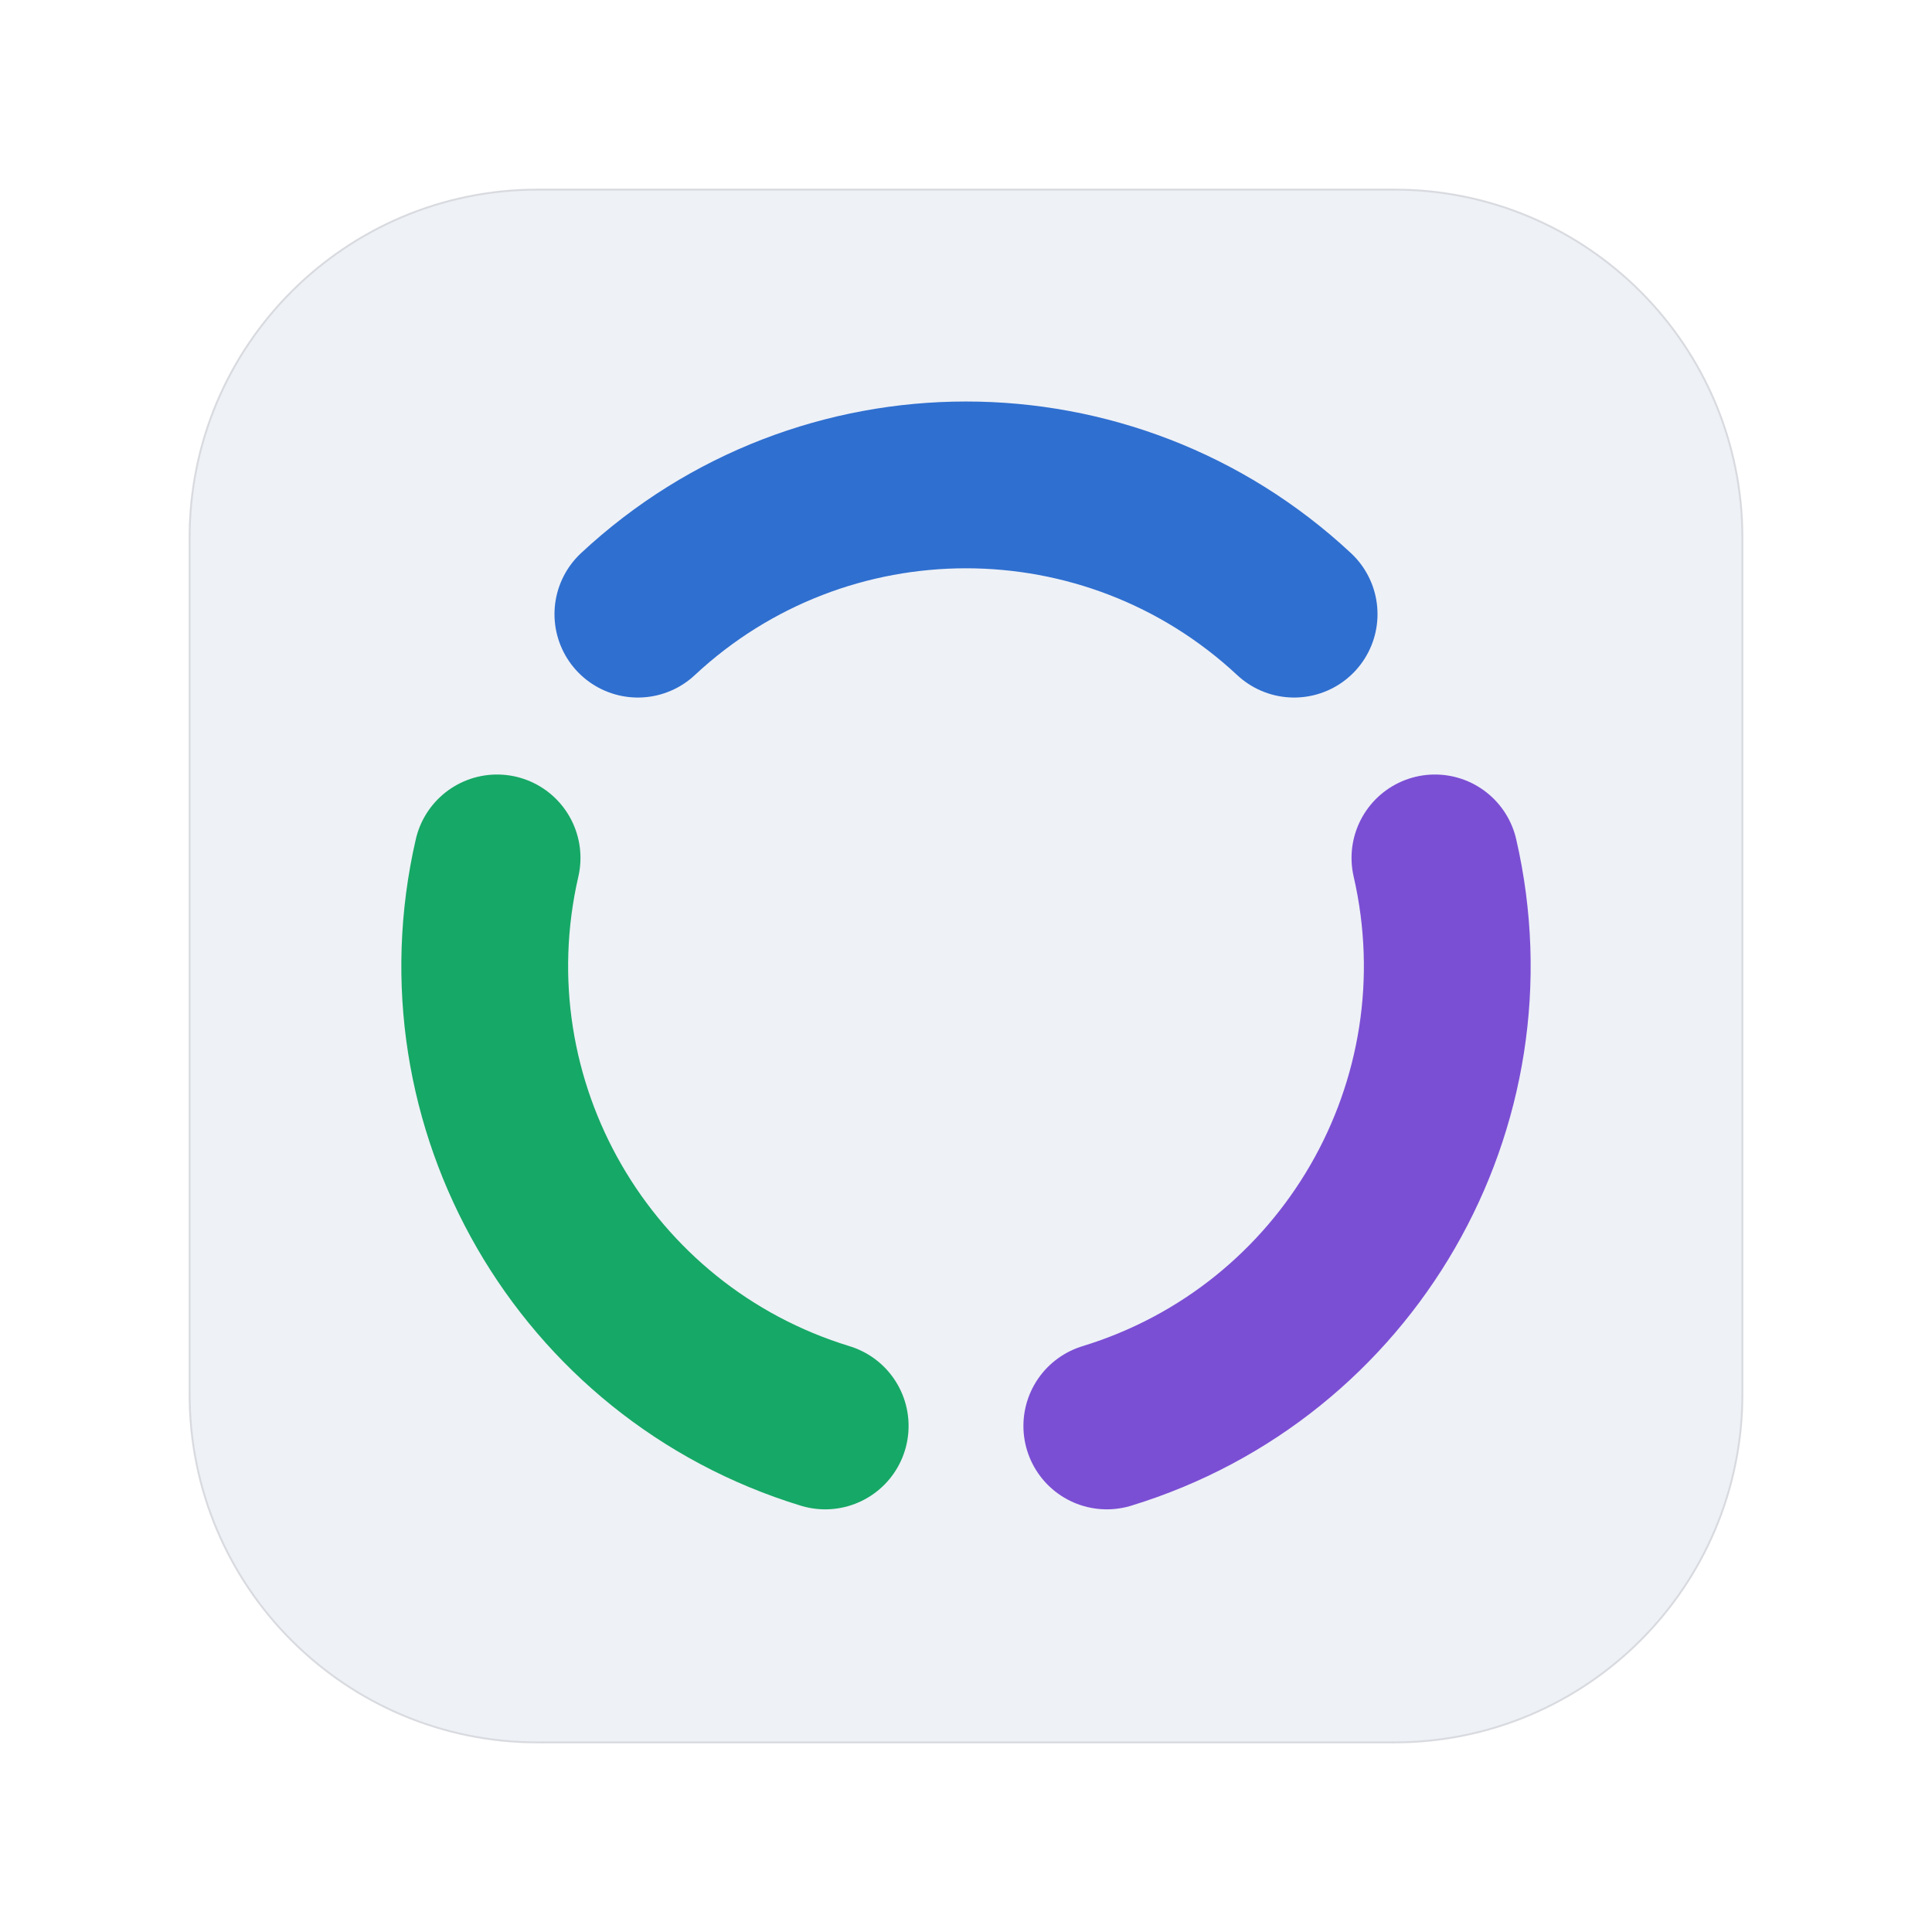
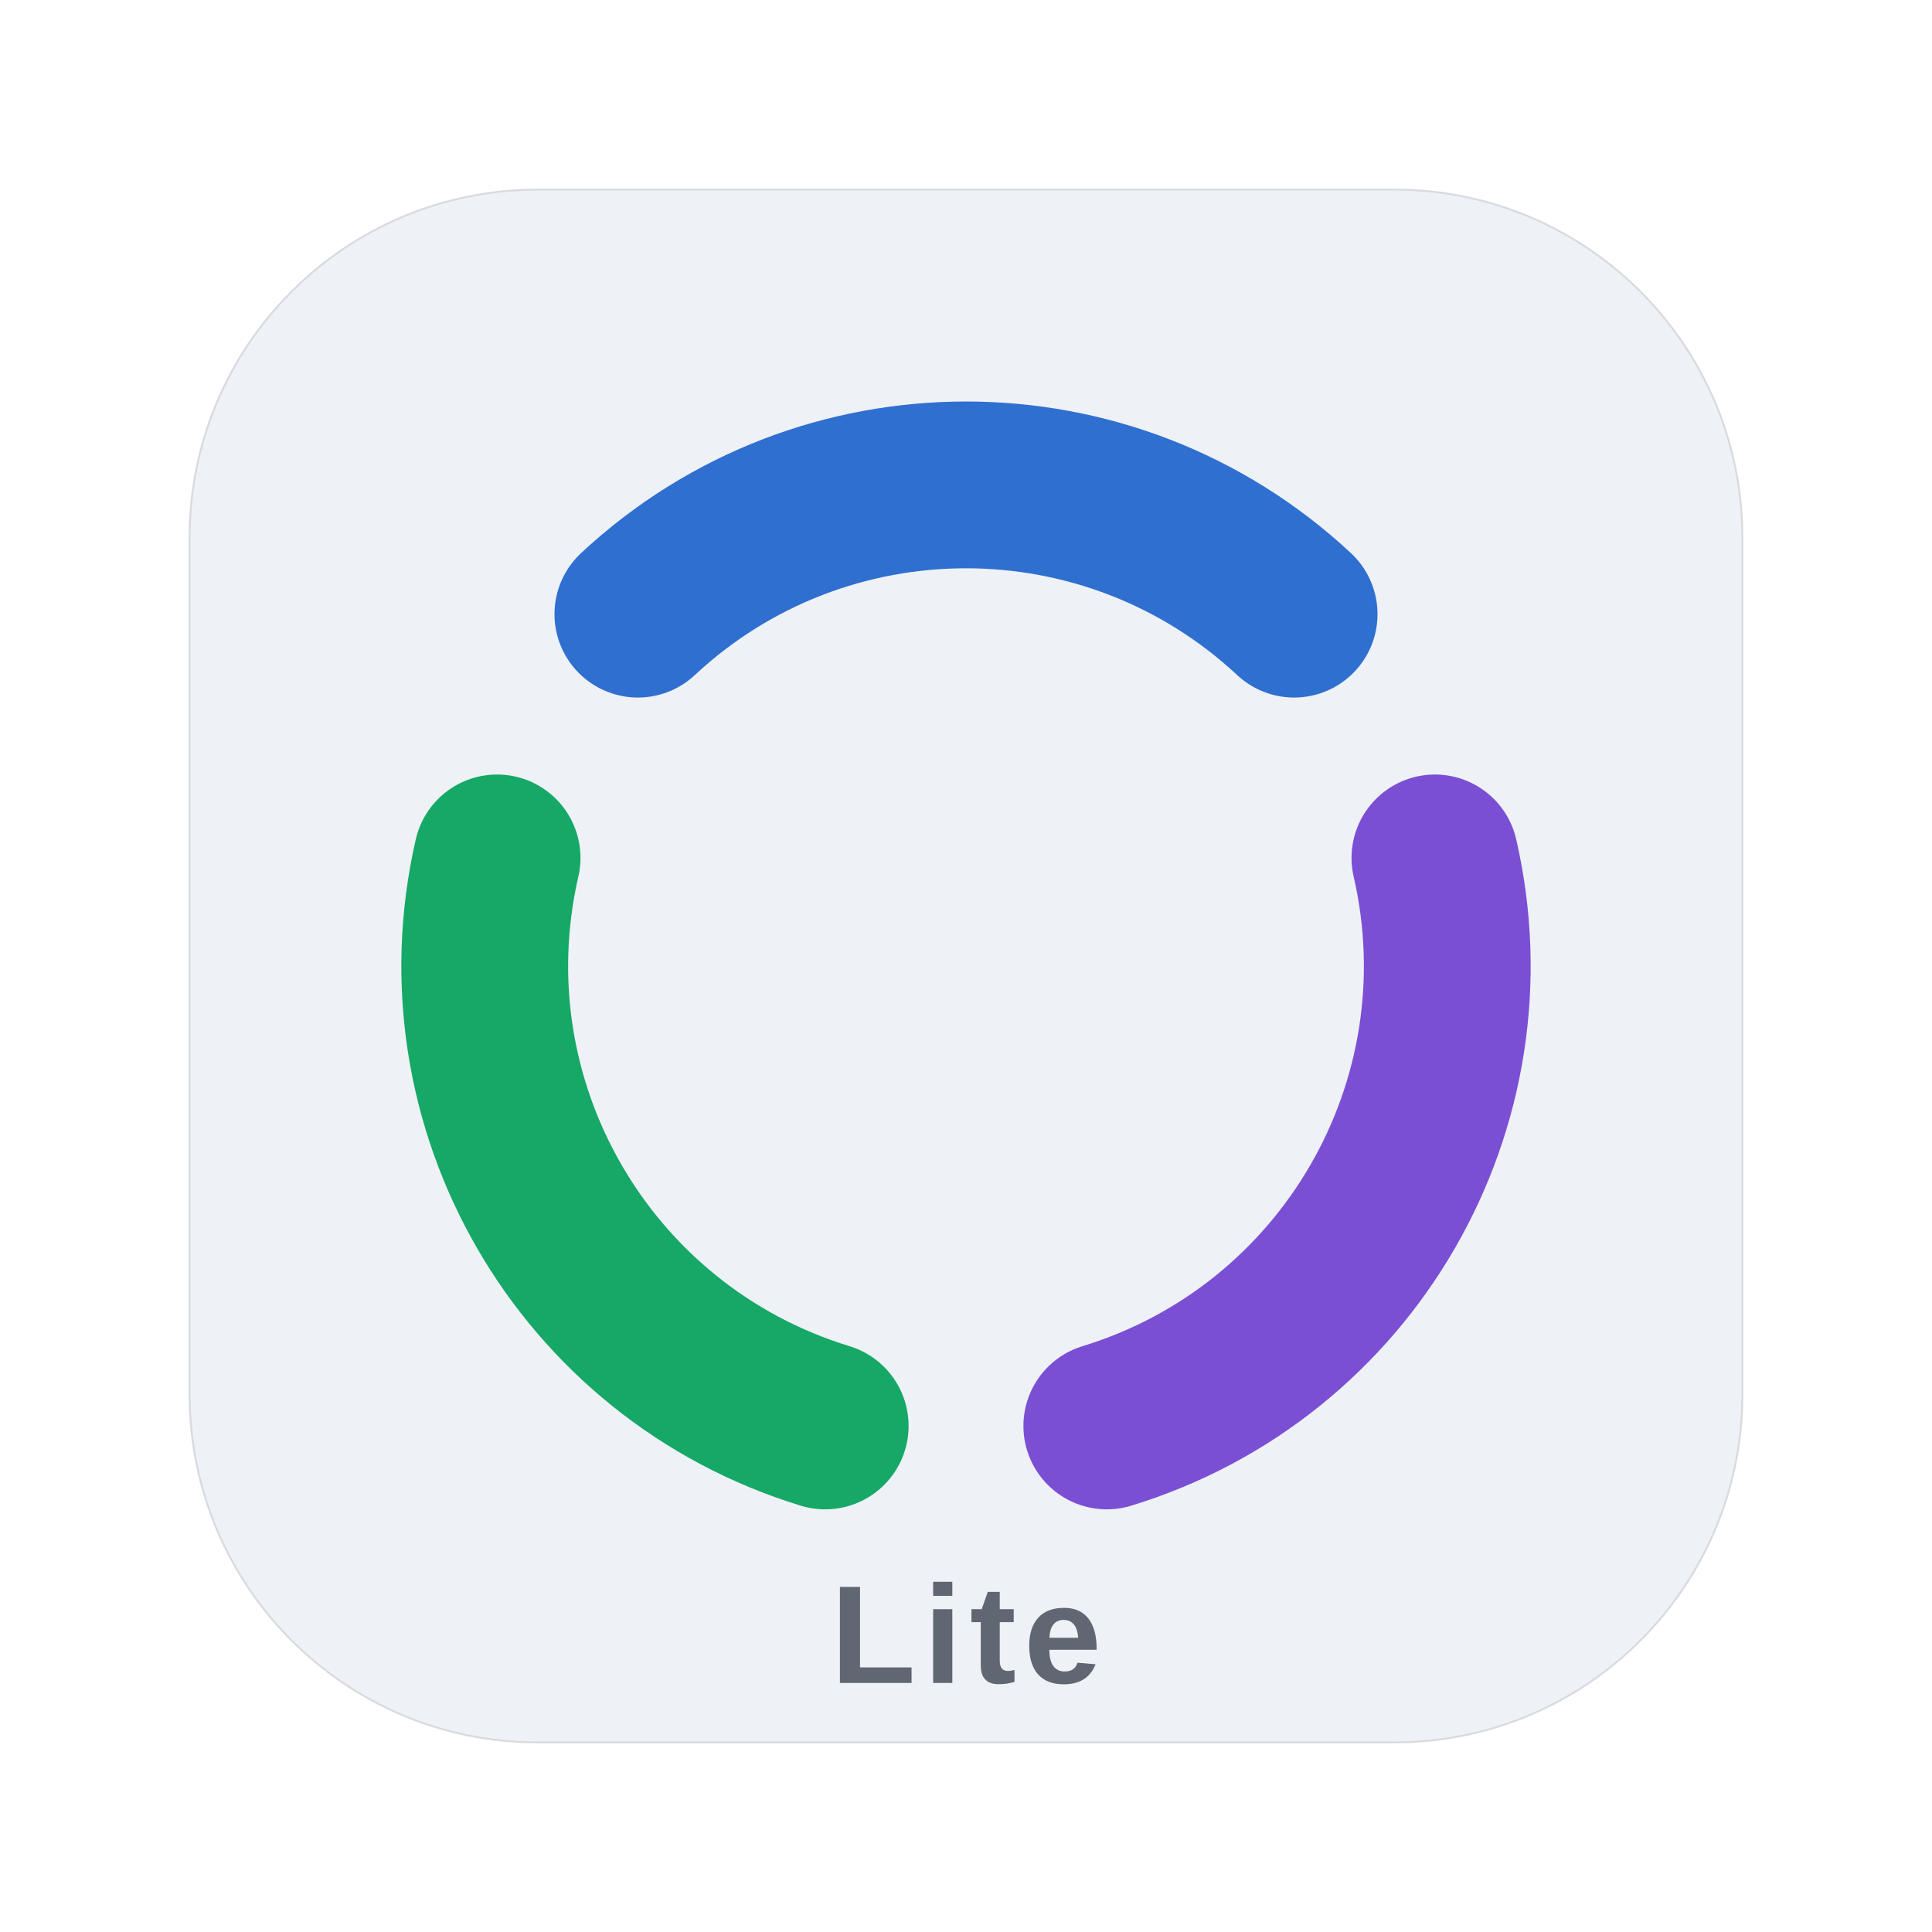
<svg xmlns="http://www.w3.org/2000/svg" width="1024" height="1024" viewBox="0 0 1024 1024">
  <rect x="100" y="100" width="824" height="824" rx="185" fill="#eef1f6" />
  <rect x="100.5" y="100.5" width="823" height="823" rx="184.5" fill="none" stroke="#0b0e13" stroke-opacity="0.10" />
  <g transform="translate(512 512) scale(17) translate(-24 -24)">
    <g fill="none" stroke-width="5.2" stroke-linecap="round">
      <path d="M19.61 38.34 A15 15 0 0 1 9.38 20.63" stroke="#16a866" />
      <path d="M13.77 13.03 A15 15 0 0 1 34.23 13.03" stroke="#2f6fd0" />
      <path d="M38.62 20.63 A15 15 0 0 1 28.39 38.34" stroke="#7b4fd4" />
    </g>
  </g>
+   <text x="512" y="892" text-anchor="middle" font-family="-apple-system, SF Pro Text, Helvetica Neue, Arial, sans-serif" font-size="74" font-weight="600" letter-spacing="4" fill="#2a3340" fill-opacity="0.72">Lite</text>
</svg>
